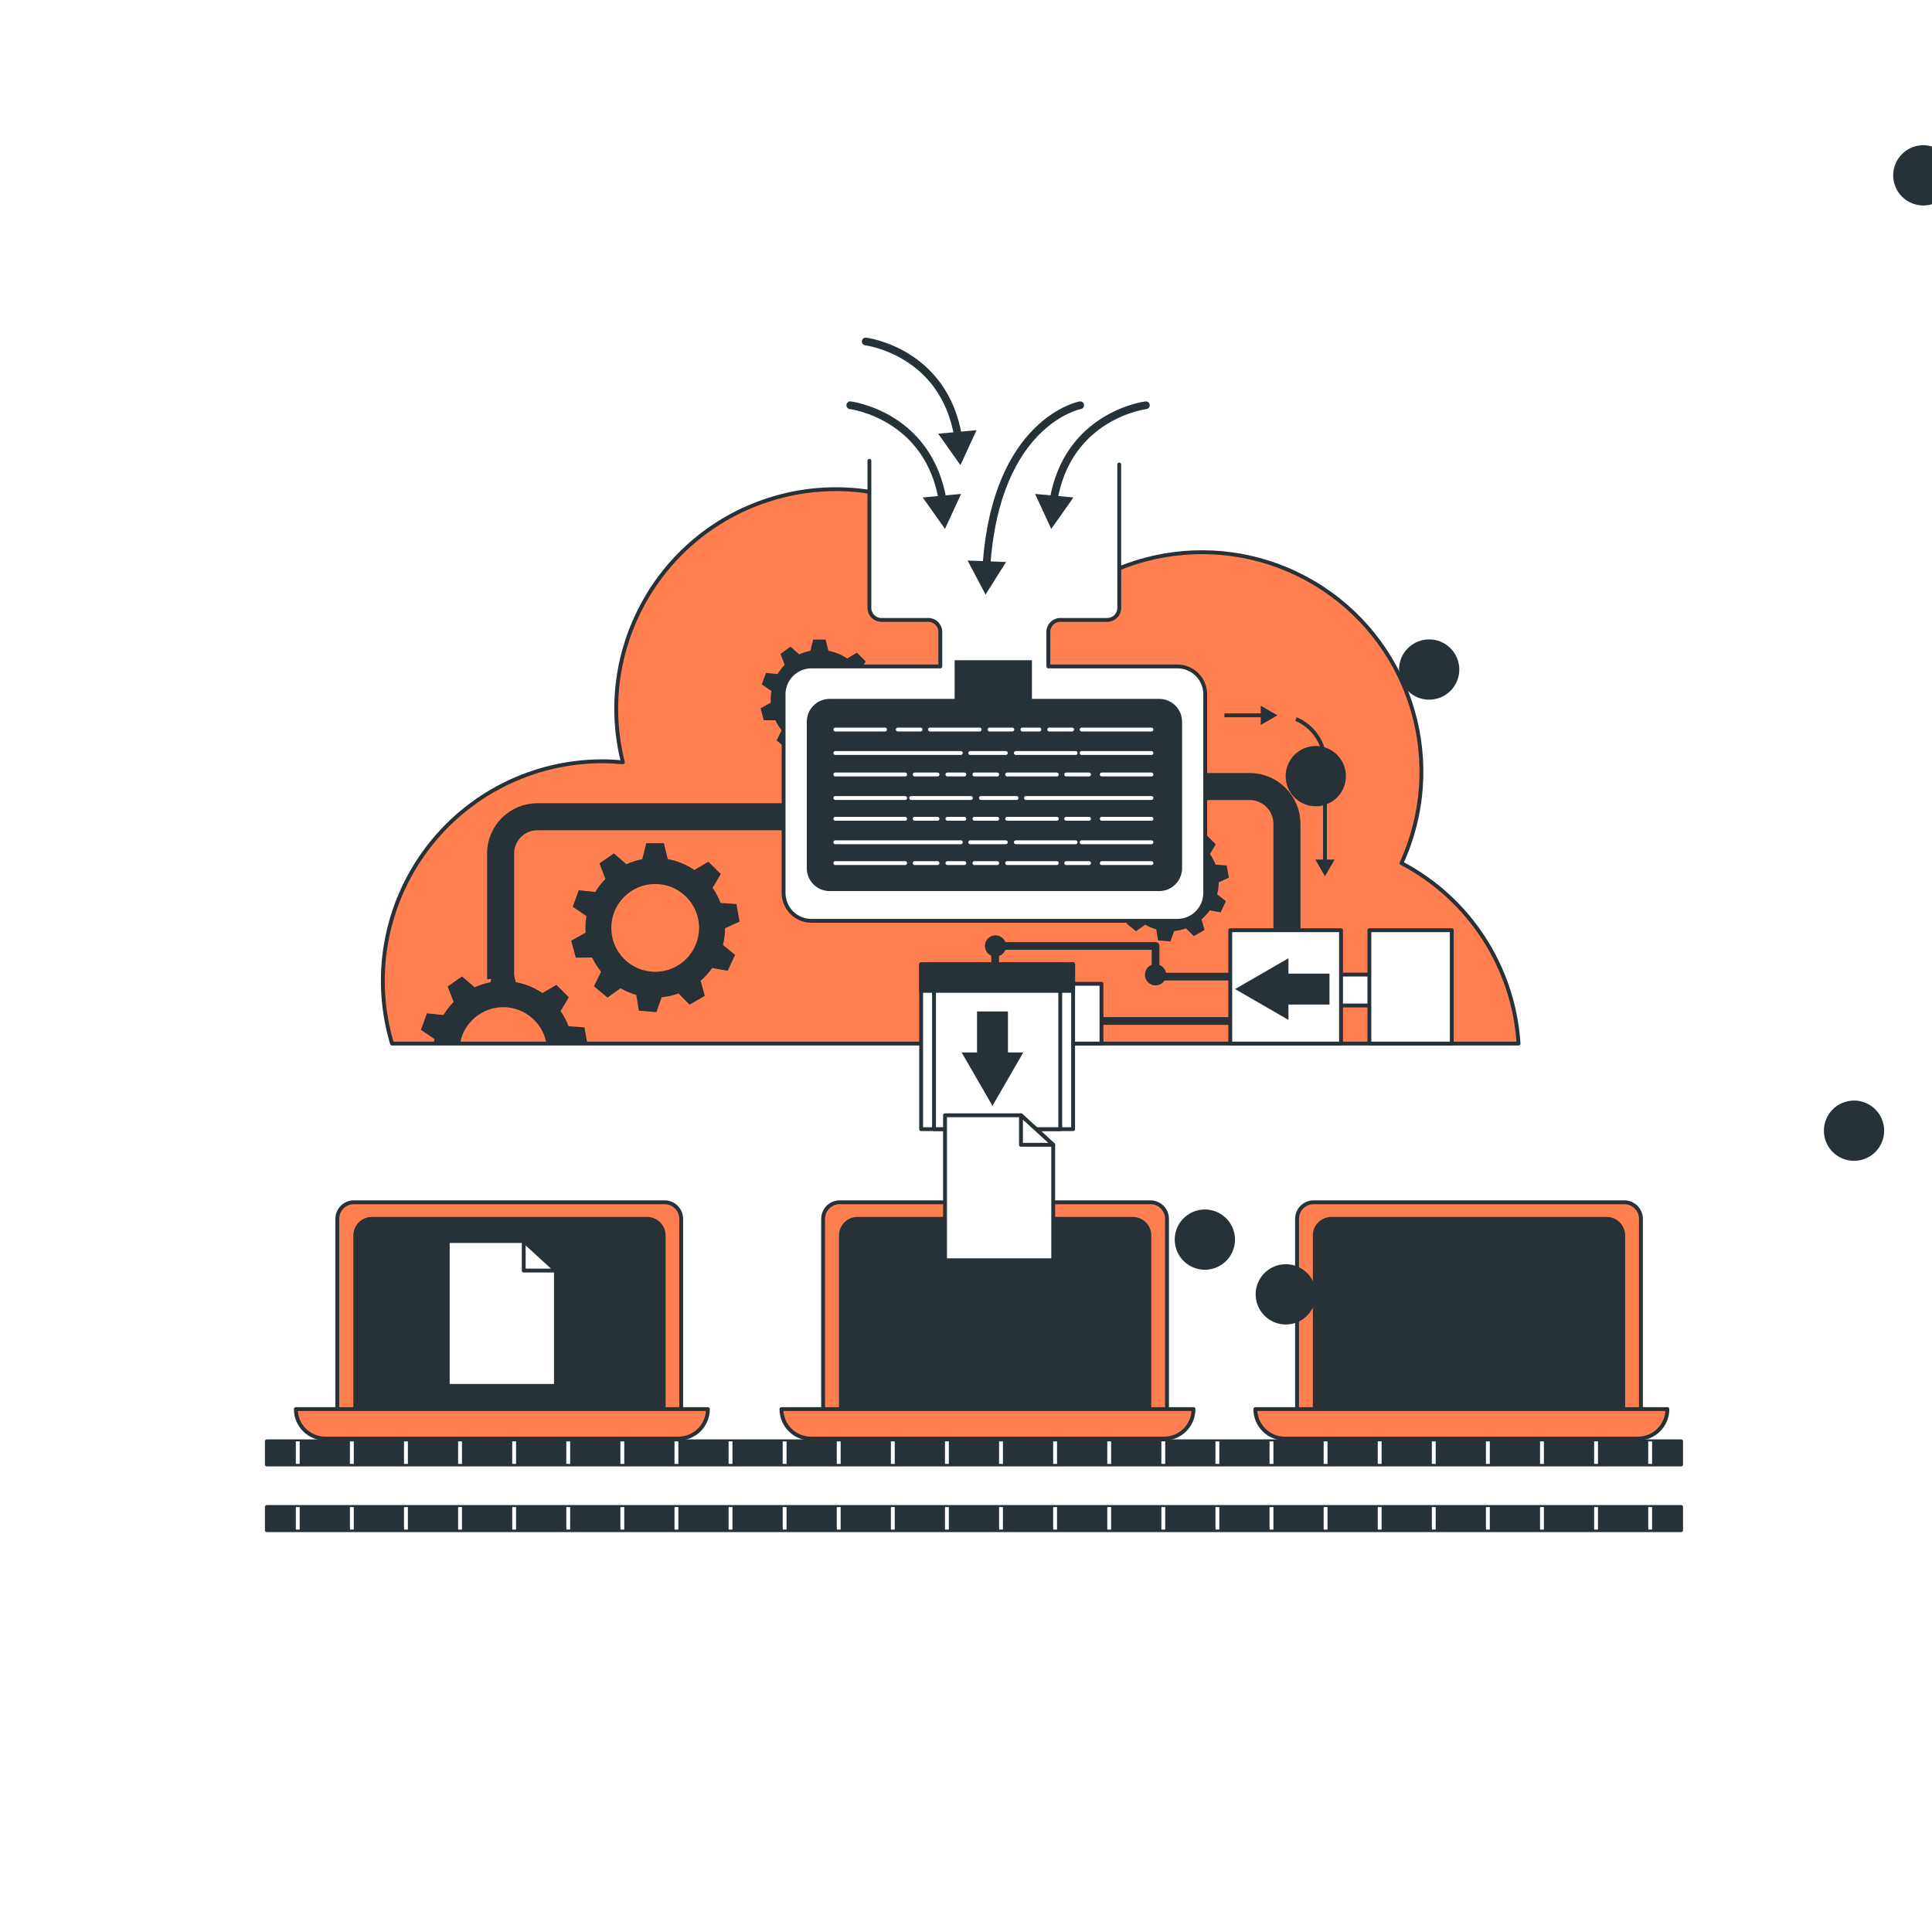
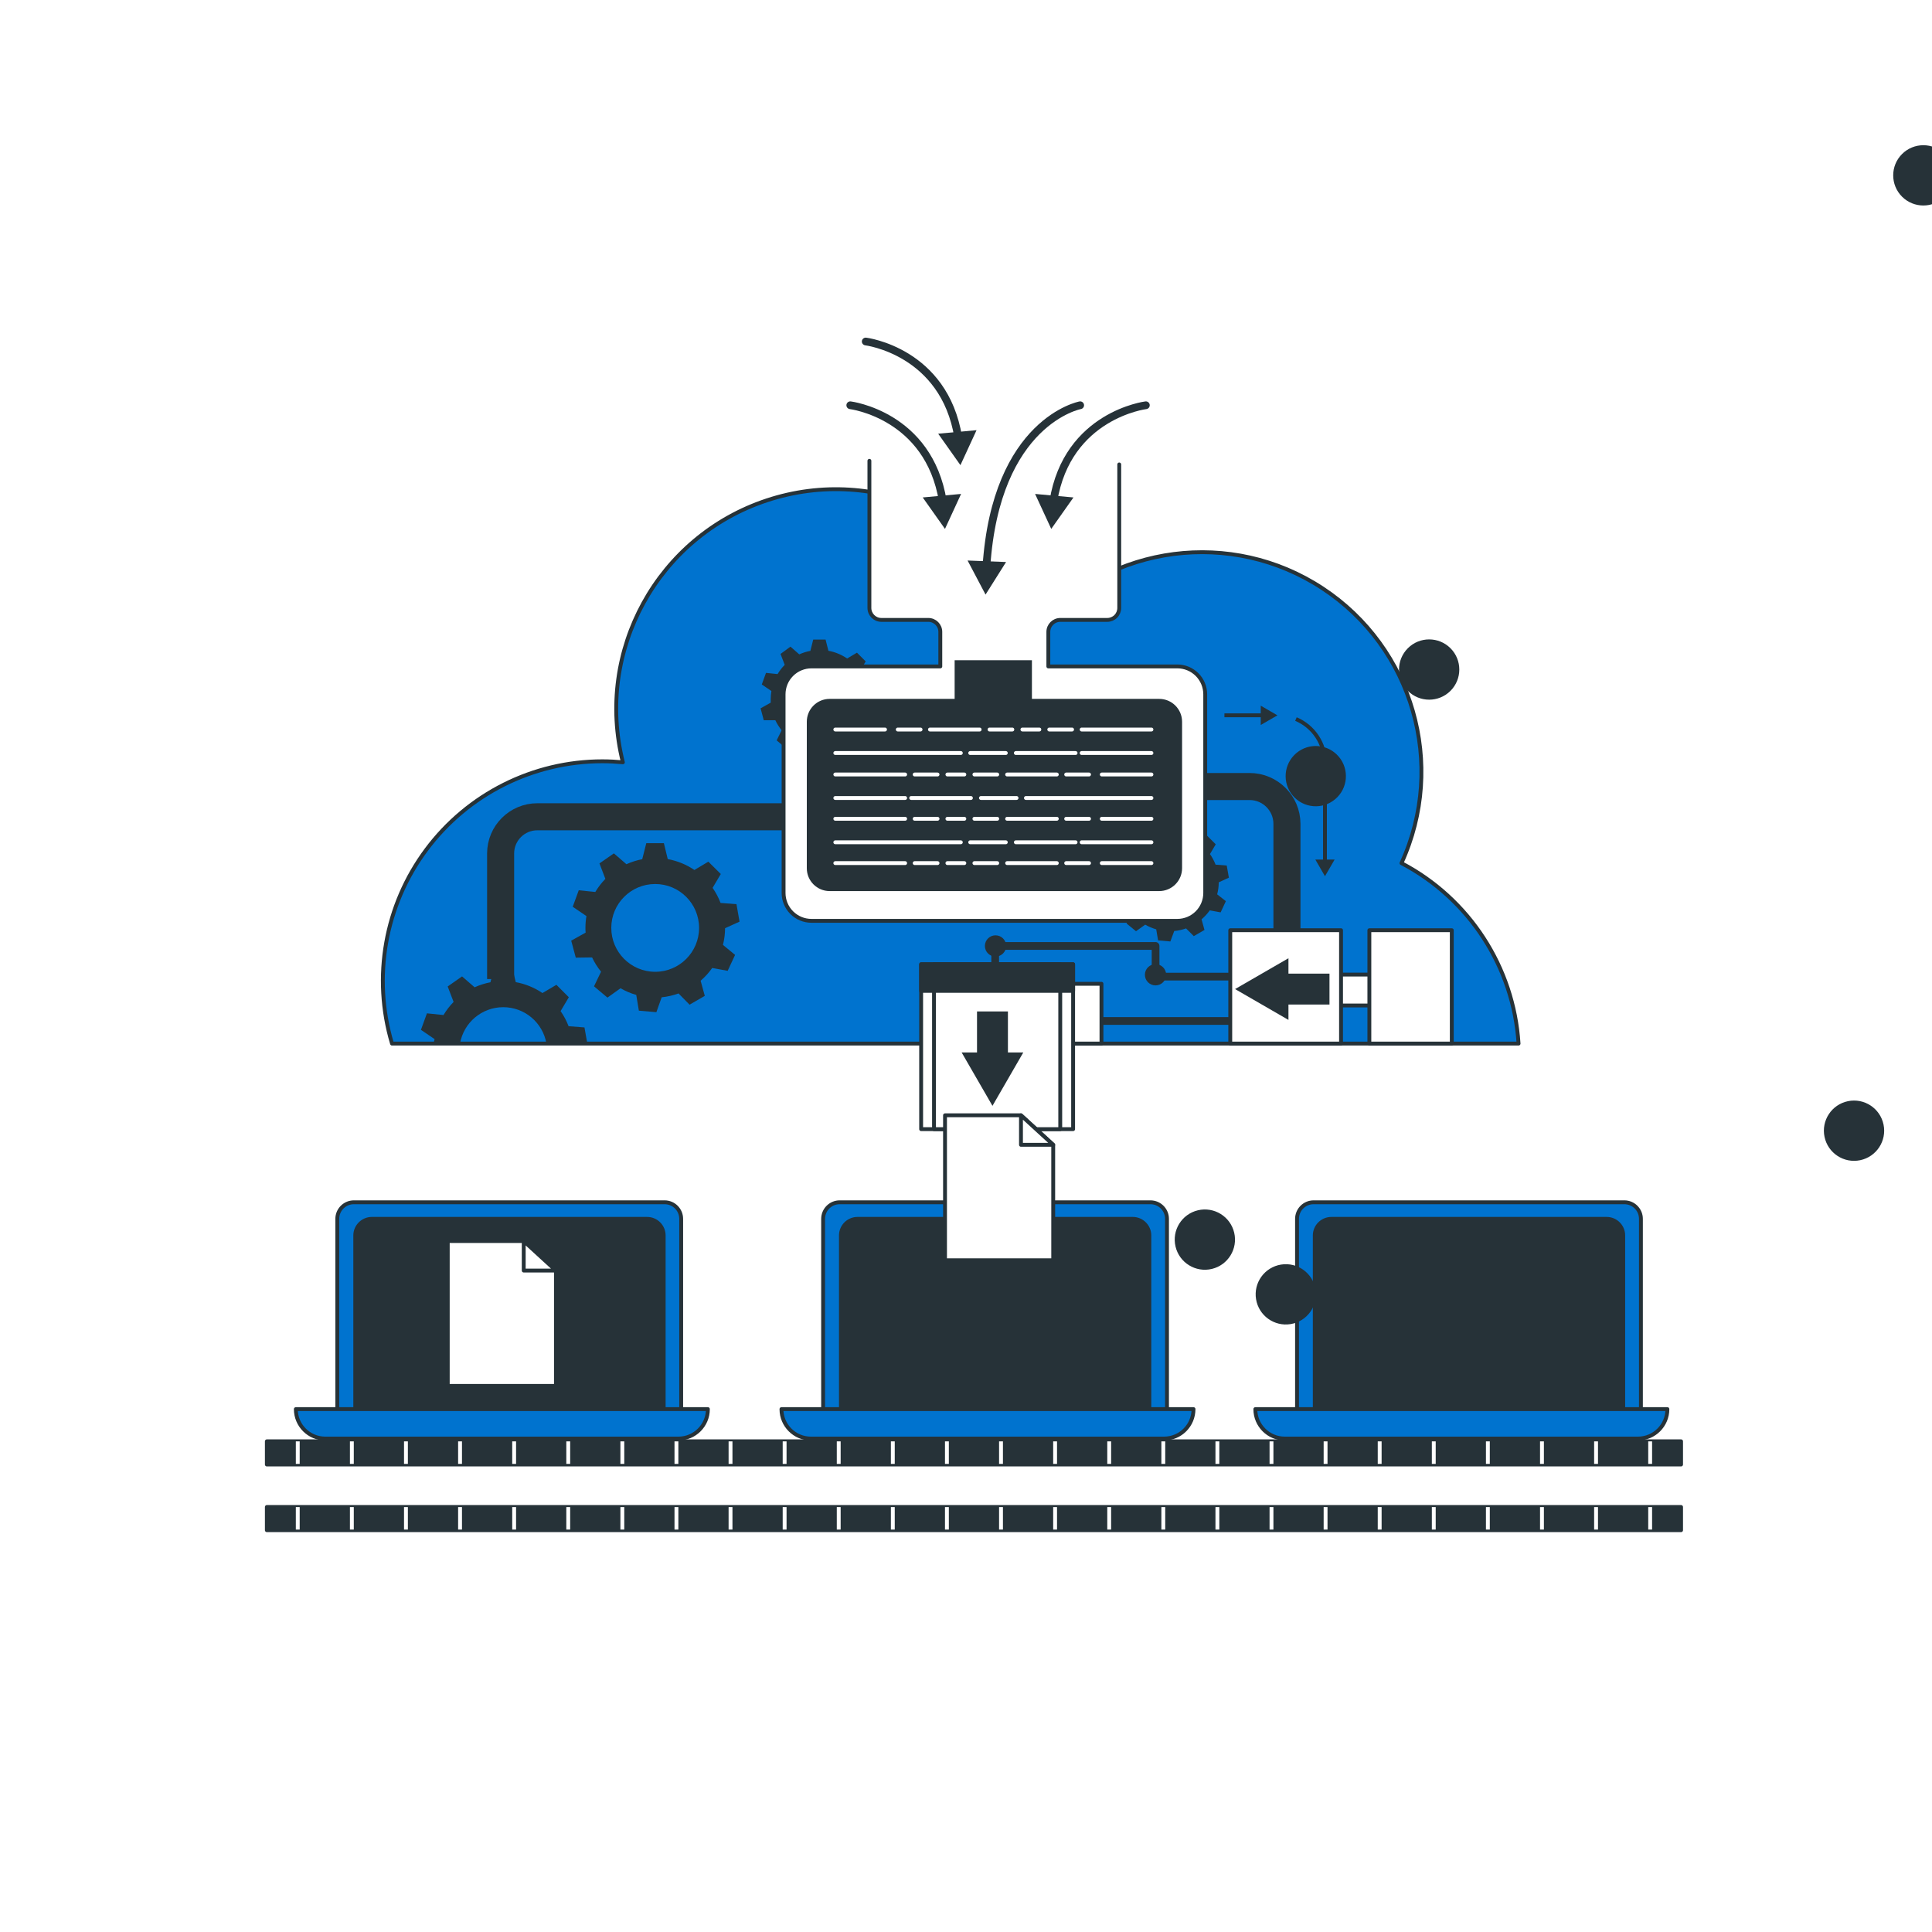
<svg xmlns="http://www.w3.org/2000/svg" class="animated" id="freepik_stories-filter" viewBox="0 0 500 500" version="1.1">
  <style>svg#freepik_stories-filter:not(.animated) .animable {opacity: 0;}svg#freepik_stories-filter.animated #freepik--File--inject-5 {animation: 1.5s Infinite  linear floating;animation-delay: 0s;}            @keyframes floating {                0% {                    opacity: 1;                    transform: translateY(0px);                }                50% {                    transform: translateY(-10px);                }                100% {                    opacity: 1;                    transform: translateY(0px);                }            }        .animator-hidden { display: none; }</style>
  <g id="freepik--background-simple--inject-5" class="animable animator-hidden" style="transform-origin: 251.78px 269.508px;">
-     <path d="M429.06,262.72s-12-5.12-12-30.12-2-52.85-28-74.94-47-7.55-87-.61-42-32.91-126-28.74-102,54.5-106,88.79,33,48.58,16,74.83-35,31.57-28,65.06,30,52.79,81,54,80-46.88,110-49.08,46,49.62,115,40.54S472.06,325.56,429.06,262.72Z" style="fill: rgb(255,127,80); transform-origin: 251.78px 269.508px;" id="el4d11omr3rqb" class="animable" />
+     <path d="M429.06,262.72s-12-5.12-12-30.12-2-52.85-28-74.94-47-7.55-87-.61-42-32.91-126-28.74-102,54.5-106,88.79,33,48.58,16,74.83-35,31.57-28,65.06,30,52.79,81,54,80-46.88,110-49.08,46,49.62,115,40.54S472.06,325.56,429.06,262.72Z" style="fill: rgb(0,115,207); transform-origin: 251.78px 269.508px;" id="el4d11omr3rqb" class="animable" />
    <g id="el70exjyxmhat">
      <path d="M429.06,262.72s-12-5.12-12-30.12-2-52.85-28-74.94-47-7.55-87-.61-42-32.91-126-28.74-102,54.5-106,88.79,33,48.58,16,74.83-35,31.57-28,65.06,30,52.79,81,54,80-46.88,110-49.08,46,49.62,115,40.54S472.06,325.56,429.06,262.72Z" style="fill: rgb(255, 255, 255); opacity: 0.7; transform-origin: 251.78px 269.508px;" class="animable" />
    </g>
  </g>
  <g id="freepik--device-1--inject-5" class="animable" style="transform-origin: 378.2px 341.725px;">
-     <path d="M340,311.15h80.38a4.29,4.29,0,0,1,4.29,4.29v52.28a0,0,0,0,1,0,0h-89a0,0,0,0,1,0,0V315.44A4.29,4.29,0,0,1,340,311.15Z" style="fill: rgb(255,127,80); stroke: rgb(38, 50, 56); stroke-linecap: round; stroke-linejoin: round; transform-origin: 380.17px 339.435px;" id="elzf9b8xyeshq" class="animable" />
+     <path d="M340,311.15h80.38a4.29,4.29,0,0,1,4.29,4.29v52.28a0,0,0,0,1,0,0h-89a0,0,0,0,1,0,0V315.44A4.29,4.29,0,0,1,340,311.15Z" style="fill: rgb(0,115,207); stroke: rgb(38, 50, 56); stroke-linecap: round; stroke-linejoin: round; transform-origin: 380.17px 339.435px;" id="elzf9b8xyeshq" class="animable" />
    <path d="M344.56,315.44H415.8a4.29,4.29,0,0,1,4.29,4.29v48.75a0,0,0,0,1,0,0H340.26a0,0,0,0,1,0,0V319.74A4.3,4.3,0,0,1,344.56,315.44Z" style="fill: rgb(38, 50, 56); stroke: rgb(38, 50, 56); stroke-linecap: round; stroke-linejoin: round; transform-origin: 380.175px 341.96px;" id="el7s7qso2scxt" class="animable" />
-     <path d="M423.9,372.3H332.5a7.62,7.62,0,0,1-7.62-7.62H431.52A7.62,7.62,0,0,1,423.9,372.3Z" style="fill: rgb(255,127,80); stroke: rgb(38, 50, 56); stroke-linecap: round; stroke-linejoin: round; transform-origin: 378.2px 368.49px;" id="elnrl3baj3ha" class="animable" />
+     <path d="M423.9,372.3H332.5a7.62,7.62,0,0,1-7.62-7.62H431.52A7.62,7.62,0,0,1,423.9,372.3Z" style="fill: rgb(0,115,207); stroke: rgb(38, 50, 56); stroke-linecap: round; stroke-linejoin: round; transform-origin: 378.2px 368.49px;" id="elnrl3baj3ha" class="animable" />
  </g>
  <g id="freepik--device-2--inject-5" class="animable" style="transform-origin: 255.56px 341.725px;">
-     <path d="M217.35,311.15h80.38a4.29,4.29,0,0,1,4.29,4.29v52.28a0,0,0,0,1,0,0h-89a0,0,0,0,1,0,0V315.44A4.29,4.29,0,0,1,217.35,311.15Z" style="fill: rgb(255,127,80); stroke: rgb(38, 50, 56); stroke-linecap: round; stroke-linejoin: round; transform-origin: 257.52px 339.435px;" id="elpkqy49inin" class="animable" />
+     <path d="M217.35,311.15h80.38a4.29,4.29,0,0,1,4.29,4.29v52.28a0,0,0,0,1,0,0h-89a0,0,0,0,1,0,0V315.44A4.29,4.29,0,0,1,217.35,311.15Z" style="fill: rgb(0,115,207); stroke: rgb(38, 50, 56); stroke-linecap: round; stroke-linejoin: round; transform-origin: 257.52px 339.435px;" id="elpkqy49inin" class="animable" />
    <path d="M221.92,315.44h71.24a4.29,4.29,0,0,1,4.29,4.29v48.75a0,0,0,0,1,0,0H217.63a0,0,0,0,1,0,0V319.74A4.29,4.29,0,0,1,221.92,315.44Z" style="fill: rgb(38, 50, 56); stroke: rgb(38, 50, 56); stroke-linecap: round; stroke-linejoin: round; transform-origin: 257.54px 341.96px;" id="el7crc8ko94nq" class="animable" />
-     <path d="M301.27,372.3H209.86a7.62,7.62,0,0,1-7.62-7.62H308.88A7.62,7.62,0,0,1,301.27,372.3Z" style="fill: rgb(255,127,80); stroke: rgb(38, 50, 56); stroke-linecap: round; stroke-linejoin: round; transform-origin: 255.56px 368.49px;" id="elfy57tyc71ig" class="animable" />
+     <path d="M301.27,372.3H209.86a7.62,7.62,0,0,1-7.62-7.62H308.88A7.62,7.62,0,0,1,301.27,372.3Z" style="fill: rgb(0,115,207); stroke: rgb(38, 50, 56); stroke-linecap: round; stroke-linejoin: round; transform-origin: 255.56px 368.49px;" id="elfy57tyc71ig" class="animable" />
  </g>
  <g id="freepik--device-3--inject-5" class="animable" style="transform-origin: 129.88px 341.725px;">
-     <path d="M91.66,311.15H172a4.29,4.29,0,0,1,4.29,4.29v52.28a0,0,0,0,1,0,0h-89a0,0,0,0,1,0,0V315.44A4.29,4.29,0,0,1,91.66,311.15Z" style="fill: rgb(255,127,80); stroke: rgb(38, 50, 56); stroke-linecap: round; stroke-linejoin: round; transform-origin: 131.79px 339.435px;" id="el2cxg7kshak3" class="animable" />
+     <path d="M91.66,311.15H172a4.29,4.29,0,0,1,4.29,4.29v52.28a0,0,0,0,1,0,0h-89a0,0,0,0,1,0,0V315.44A4.29,4.29,0,0,1,91.66,311.15Z" style="fill: rgb(0,115,207); stroke: rgb(38, 50, 56); stroke-linecap: round; stroke-linejoin: round; transform-origin: 131.79px 339.435px;" id="el2cxg7kshak3" class="animable" />
    <path d="M96.23,315.44h71.24a4.29,4.29,0,0,1,4.29,4.29v48.75a0,0,0,0,1,0,0H91.94a0,0,0,0,1,0,0V319.74A4.3,4.3,0,0,1,96.23,315.44Z" style="fill: rgb(38, 50, 56); stroke: rgb(38, 50, 56); stroke-linecap: round; stroke-linejoin: round; transform-origin: 131.85px 341.96px;" id="elr0zrktq6gu" class="animable" />
-     <path d="M175.58,372.3H84.17a7.62,7.62,0,0,1-7.61-7.62H183.2A7.62,7.62,0,0,1,175.58,372.3Z" style="fill: rgb(255,127,80); stroke: rgb(38, 50, 56); stroke-linecap: round; stroke-linejoin: round; transform-origin: 129.88px 368.49px;" id="el4u963oz49d8" class="animable" />
+     <path d="M175.58,372.3H84.17a7.62,7.62,0,0,1-7.61-7.62H183.2A7.62,7.62,0,0,1,175.58,372.3Z" style="fill: rgb(0,115,207); stroke: rgb(38, 50, 56); stroke-linecap: round; stroke-linejoin: round; transform-origin: 129.88px 368.49px;" id="el4u963oz49d8" class="animable" />
    <polygon points="143.88 358.68 115.88 358.68 115.88 321.18 135.54 321.18 143.88 328.82 143.88 358.68" style="fill: rgb(255, 255, 255); stroke: rgb(38, 50, 56); stroke-linecap: round; stroke-linejoin: round; transform-origin: 129.88px 339.93px;" id="el8xyje20xcq7" class="animable" />
    <polygon points="135.54 321.18 135.54 328.82 143.88 328.82 135.54 321.18" style="fill: rgb(255, 255, 255); stroke: rgb(38, 50, 56); stroke-linecap: round; stroke-linejoin: round; transform-origin: 139.71px 325px;" id="elkfcg6osavjf" class="animable" />
  </g>
  <g id="freepik--Server--inject-5" class="animable" style="transform-origin: 252.06px 242.195px;">
-     <path d="M393,270.08a56.82,56.82,0,0,0-30.3-46.7,56.81,56.81,0,0,0-93.87-61.67A56.83,56.83,0,0,0,161.2,197.28c-1.75-.16-3.51-.26-5.3-.26a56.82,56.82,0,0,0-54.45,73.06Z" style="fill: rgb(255,127,80); stroke: rgb(38, 50, 56); stroke-linecap: round; stroke-linejoin: round; transform-origin: 246.04px 198.346px;" id="elmedpjqtfxfh" class="animable" />
+     <path d="M393,270.08a56.82,56.82,0,0,0-30.3-46.7,56.81,56.81,0,0,0-93.87-61.67A56.83,56.83,0,0,0,161.2,197.28c-1.75-.16-3.51-.26-5.3-.26a56.82,56.82,0,0,0-54.45,73.06Z" style="fill: rgb(0,115,207); stroke: rgb(38, 50, 56); stroke-linecap: round; stroke-linejoin: round; transform-origin: 246.04px 198.346px;" id="elmedpjqtfxfh" class="animable" />
    <path d="M224.82,181l2.62-1.2-.56-3.15-2.89-.22a12.37,12.37,0,0,0-1.45-2.74l1.5-2.52-2.26-2.26-2.54,1.51a12.57,12.57,0,0,0-4.85-2l-.73-2.9h-3.2l-.73,2.92a12.72,12.72,0,0,0-2.88.91l-2.28-2L202,169.24l1.08,2.82a13,13,0,0,0-1.84,2.39l-3-.31-1.09,3,2.49,1.69a13.48,13.48,0,0,0-.18,2.12c0,.3,0,.6,0,.9l-2.62,1.46.82,3.09,3,0a12.85,12.85,0,0,0,1.63,2.59L201,191.61l2.45,2.06,2.37-1.7a12.45,12.45,0,0,0,2.86,1.2l.47,2.87,3.19.27,1-2.71a12.45,12.45,0,0,0,3.06-.66l2,2,2.77-1.6-.76-2.75a12.63,12.63,0,0,0,2.12-2.32l2.82.52,1.35-2.89-2.21-1.83A12.66,12.66,0,0,0,224.82,181Zm-4.73-.06a8,8,0,1,1-8-8A8,8,0,0,1,220.09,181Z" style="fill: rgb(38, 50, 56); transform-origin: 212.14px 180.915px;" id="elsmd1nwy8qpb" class="animable" />
    <path d="M315.41,228.34l2.62-1.2-.55-3.14-2.89-.23a13.3,13.3,0,0,0-1.45-2.74l1.49-2.52-2.26-2.26-2.54,1.51a12.66,12.66,0,0,0-4.85-2l-.73-2.9h-3.19l-.74,2.92a12.48,12.48,0,0,0-2.87.91l-2.29-2-2.62,1.83,1.08,2.83a12.15,12.15,0,0,0-1.83,2.38l-3-.31-1.1,3,2.49,1.69a13.48,13.48,0,0,0-.17,2.12c0,.31,0,.6,0,.9l-2.62,1.46.83,3.09,3,0a12.85,12.85,0,0,0,1.63,2.59L291.55,239,294,241l2.37-1.7a12.94,12.94,0,0,0,2.86,1.21l.48,2.86,3.18.28,1-2.71a12.36,12.36,0,0,0,3.06-.67l2,2,2.77-1.6-.76-2.75a13,13,0,0,0,2.13-2.32l2.81.52,1.35-2.9L315,231.45A12.33,12.33,0,0,0,315.41,228.34Zm-4.73-.06a8,8,0,1,1-8-8A8,8,0,0,1,310.68,228.28Z" style="fill: rgb(38, 50, 56); transform-origin: 302.71px 228.255px;" id="el8pnvz16xeq8" class="animable" />
    <path d="M129.56,253.38v-32.5a9.5,9.5,0,0,1,9.5-9.5h68" style="fill: none; stroke: rgb(38, 50, 56); stroke-linejoin: round; stroke-width: 7px; transform-origin: 168.31px 232.38px;" id="ellbjclvt3bbo" class="animable" />
    <path d="M308.39,203.55h15a9.67,9.67,0,0,1,9.67,9.67v34.33" style="fill: none; stroke: rgb(38, 50, 56); stroke-linejoin: round; stroke-width: 7px; transform-origin: 320.725px 225.55px;" id="ely9dbisn0nrm" class="animable" />
    <path d="M225,119.26v38.07a3.1,3.1,0,0,0,3.1,3.1h12.15a3.1,3.1,0,0,1,3.1,3.1v8.94H210a7.21,7.21,0,0,0-7.21,7.22v51.4a7.21,7.21,0,0,0,7.21,7.22h94.7a7.21,7.21,0,0,0,7.21-7.22v-51.4a7.21,7.21,0,0,0-7.21-7.22H271.31v-8.94a3.1,3.1,0,0,1,3.1-3.1h12.16a3.09,3.09,0,0,0,3.09-3.1V120.2" style="fill: rgb(255, 255, 255); stroke: rgb(38, 50, 56); stroke-linecap: round; stroke-linejoin: round; transform-origin: 257.35px 178.785px;" id="elhjahlg0agl" class="animable" />
    <path d="M220.05,104.88s20.33,2.49,23.95,24.85" style="fill: none; stroke: rgb(38, 50, 56); stroke-linecap: round; stroke-linejoin: round; stroke-width: 2px; transform-origin: 232.025px 117.305px;" id="el4qpj2eoidse" class="animable" />
    <polygon points="238.8 128.74 244.56 136.88 248.73 127.83 238.8 128.74" style="fill: rgb(38, 50, 56); transform-origin: 243.765px 132.355px;" id="elzi7m4gz8lwh" class="animable" />
    <path d="M279.55,104.88s-21.8,4.09-24.27,41.83" style="fill: none; stroke: rgb(38, 50, 56); stroke-linecap: round; stroke-linejoin: round; stroke-width: 2px; transform-origin: 267.415px 125.795px;" id="el20ijrgpy3k2" class="animable" />
    <polygon points="250.41 145.06 255.06 153.88 260.37 145.45 250.41 145.06" style="fill: rgb(38, 50, 56); transform-origin: 255.39px 149.47px;" id="elu4n7on8cq6e" class="animable" />
    <path d="M224.05,88.38s20.33,2.49,23.95,24.85" style="fill: none; stroke: rgb(38, 50, 56); stroke-linecap: round; stroke-linejoin: round; stroke-width: 2px; transform-origin: 236.025px 100.805px;" id="eld5ic1o30p6" class="animable" />
    <polygon points="242.8 112.24 248.56 120.38 252.73 111.33 242.8 112.24" style="fill: rgb(38, 50, 56); transform-origin: 247.765px 115.855px;" id="eli1gaxks9mw" class="animable" />
    <path d="M296.55,104.88s-20.32,2.49-23.94,24.85" style="fill: none; stroke: rgb(38, 50, 56); stroke-linecap: round; stroke-linejoin: round; stroke-width: 2px; transform-origin: 284.58px 117.305px;" id="el42tqrqqqxtb" class="animable" />
    <polygon points="267.88 127.83 272.06 136.88 277.81 128.74 267.88 127.83" style="fill: rgb(38, 50, 56); transform-origin: 272.845px 132.355px;" id="elrdzmx9mgbbn" class="animable" />
    <path d="M300,180.87H267.06v-10h-20v10H214.71a5.91,5.91,0,0,0-5.91,5.92V224.7a5.91,5.91,0,0,0,5.91,5.91H300a5.92,5.92,0,0,0,5.92-5.91V186.79A5.92,5.92,0,0,0,300,180.87Z" style="fill: rgb(38, 50, 56); transform-origin: 257.36px 200.74px;" id="elpnpnhzc3omh" class="animable" />
    <line x1="216.18" y1="188.8" x2="229.04" y2="188.8" style="fill: none; stroke: rgb(255, 255, 255); stroke-linecap: round; stroke-linejoin: round; transform-origin: 222.61px 188.8px;" id="elioop9st7iy" class="animable" />
    <line x1="216.18" y1="194.88" x2="248.66" y2="194.88" style="fill: none; stroke: rgb(255, 255, 255); stroke-linecap: round; stroke-linejoin: round; transform-origin: 232.42px 194.88px;" id="elzar4gc7ntpn" class="animable" />
    <line x1="251.09" y1="194.88" x2="260.3" y2="194.88" style="fill: none; stroke: rgb(255, 255, 255); stroke-linecap: round; stroke-linejoin: round; transform-origin: 255.695px 194.88px;" id="elhe7t5ujyptm" class="animable" />
    <line x1="262.9" y1="194.88" x2="278.36" y2="194.88" style="fill: none; stroke: rgb(255, 255, 255); stroke-linecap: round; stroke-linejoin: round; transform-origin: 270.63px 194.88px;" id="elaoflw9ng4ps" class="animable" />
    <line x1="240.67" y1="188.8" x2="253.53" y2="188.8" style="fill: none; stroke: rgb(255, 255, 255); stroke-linecap: round; stroke-linejoin: round; transform-origin: 247.1px 188.8px;" id="elmx2jqs6x8ui" class="animable" />
    <line x1="279.93" y1="188.8" x2="297.99" y2="188.8" style="fill: none; stroke: rgb(255, 255, 255); stroke-linecap: round; stroke-linejoin: round; transform-origin: 288.96px 188.8px;" id="el58bdtrczm7" class="animable" />
    <line x1="279.93" y1="194.88" x2="297.99" y2="194.88" style="fill: none; stroke: rgb(255, 255, 255); stroke-linecap: round; stroke-linejoin: round; transform-origin: 288.96px 194.88px;" id="elowbv16uzrwf" class="animable" />
    <line x1="232.34" y1="188.8" x2="238.24" y2="188.8" style="fill: none; stroke: rgb(255, 255, 255); stroke-linecap: round; stroke-linejoin: round; transform-origin: 235.29px 188.8px;" id="elx4aqbd7rv9c" class="animable" />
    <line x1="256.09" y1="188.8" x2="261.99" y2="188.8" style="fill: none; stroke: rgb(255, 255, 255); stroke-linecap: round; stroke-linejoin: round; transform-origin: 259.04px 188.8px;" id="el3eqigjicx5g" class="animable" />
    <line x1="264.6" y1="188.8" x2="268.98" y2="188.8" style="fill: none; stroke: rgb(255, 255, 255); stroke-linecap: round; stroke-linejoin: round; transform-origin: 266.79px 188.8px;" id="elazbst5ssurb" class="animable" />
    <line x1="271.55" y1="188.8" x2="277.45" y2="188.8" style="fill: none; stroke: rgb(255, 255, 255); stroke-linecap: round; stroke-linejoin: round; transform-origin: 274.5px 188.8px;" id="ell5fm5qs1kqk" class="animable" />
    <line x1="297.99" y1="200.44" x2="285.14" y2="200.44" style="fill: none; stroke: rgb(255, 255, 255); stroke-linecap: round; stroke-linejoin: round; transform-origin: 291.565px 200.44px;" id="elvik7gq1orsp" class="animable" />
    <line x1="297.99" y1="206.52" x2="265.51" y2="206.52" style="fill: none; stroke: rgb(255, 255, 255); stroke-linecap: round; stroke-linejoin: round; transform-origin: 281.75px 206.52px;" id="elkaauvrnfird" class="animable" />
    <line x1="263.08" y1="206.52" x2="253.87" y2="206.52" style="fill: none; stroke: rgb(255, 255, 255); stroke-linecap: round; stroke-linejoin: round; transform-origin: 258.475px 206.52px;" id="elomqrcot6ow" class="animable" />
    <line x1="251.27" y1="206.52" x2="235.81" y2="206.52" style="fill: none; stroke: rgb(255, 255, 255); stroke-linecap: round; stroke-linejoin: round; transform-origin: 243.54px 206.52px;" id="el39pnhtrevey" class="animable" />
    <line x1="273.5" y1="200.44" x2="260.65" y2="200.44" style="fill: none; stroke: rgb(255, 255, 255); stroke-linecap: round; stroke-linejoin: round; transform-origin: 267.075px 200.44px;" id="elstme7nqppzi" class="animable" />
    <line x1="234.25" y1="200.44" x2="216.18" y2="200.44" style="fill: none; stroke: rgb(255, 255, 255); stroke-linecap: round; stroke-linejoin: round; transform-origin: 225.215px 200.44px;" id="elyocjdqab49g" class="animable" />
    <line x1="234.25" y1="206.52" x2="216.18" y2="206.52" style="fill: none; stroke: rgb(255, 255, 255); stroke-linecap: round; stroke-linejoin: round; transform-origin: 225.215px 206.52px;" id="elinixqk2lmw" class="animable" />
    <line x1="281.84" y1="200.44" x2="275.93" y2="200.44" style="fill: none; stroke: rgb(255, 255, 255); stroke-linecap: round; stroke-linejoin: round; transform-origin: 278.885px 200.44px;" id="elxkikfzl4f7" class="animable" />
    <line x1="258.08" y1="200.44" x2="252.18" y2="200.44" style="fill: none; stroke: rgb(255, 255, 255); stroke-linecap: round; stroke-linejoin: round; transform-origin: 255.13px 200.44px;" id="elogsznjx4u2k" class="animable" />
    <line x1="249.57" y1="200.44" x2="245.19" y2="200.44" style="fill: none; stroke: rgb(255, 255, 255); stroke-linecap: round; stroke-linejoin: round; transform-origin: 247.38px 200.44px;" id="elcjo28jdwa8d" class="animable" />
    <line x1="242.63" y1="200.44" x2="236.72" y2="200.44" style="fill: none; stroke: rgb(255, 255, 255); stroke-linecap: round; stroke-linejoin: round; transform-origin: 239.675px 200.44px;" id="el895w4tjaw0g" class="animable" />
    <line x1="297.99" y1="211.9" x2="285.14" y2="211.9" style="fill: none; stroke: rgb(255, 255, 255); stroke-linecap: round; stroke-linejoin: round; transform-origin: 291.565px 211.9px;" id="eldsrvy8deoi9" class="animable" />
    <line x1="216.18" y1="217.98" x2="248.66" y2="217.98" style="fill: none; stroke: rgb(255, 255, 255); stroke-linecap: round; stroke-linejoin: round; transform-origin: 232.42px 217.98px;" id="elr2g4apgmet" class="animable" />
    <line x1="251.09" y1="217.98" x2="260.3" y2="217.98" style="fill: none; stroke: rgb(255, 255, 255); stroke-linecap: round; stroke-linejoin: round; transform-origin: 255.695px 217.98px;" id="elfjikf4h9rh" class="animable" />
    <line x1="262.9" y1="217.98" x2="278.36" y2="217.98" style="fill: none; stroke: rgb(255, 255, 255); stroke-linecap: round; stroke-linejoin: round; transform-origin: 270.63px 217.98px;" id="elv2t6y65743k" class="animable" />
    <line x1="273.5" y1="211.9" x2="260.65" y2="211.9" style="fill: none; stroke: rgb(255, 255, 255); stroke-linecap: round; stroke-linejoin: round; transform-origin: 267.075px 211.9px;" id="elgxkepdkl6vf" class="animable" />
    <line x1="234.25" y1="211.9" x2="216.18" y2="211.9" style="fill: none; stroke: rgb(255, 255, 255); stroke-linecap: round; stroke-linejoin: round; transform-origin: 225.215px 211.9px;" id="eldugbcwq9mms" class="animable" />
    <line x1="279.93" y1="217.98" x2="297.99" y2="217.98" style="fill: none; stroke: rgb(255, 255, 255); stroke-linecap: round; stroke-linejoin: round; transform-origin: 288.96px 217.98px;" id="el1q88z9iyc7j" class="animable" />
    <line x1="281.84" y1="211.9" x2="275.93" y2="211.9" style="fill: none; stroke: rgb(255, 255, 255); stroke-linecap: round; stroke-linejoin: round; transform-origin: 278.885px 211.9px;" id="el8wyrfetd3zt" class="animable" />
    <line x1="258.08" y1="211.9" x2="252.18" y2="211.9" style="fill: none; stroke: rgb(255, 255, 255); stroke-linecap: round; stroke-linejoin: round; transform-origin: 255.13px 211.9px;" id="elkdg6fjlqqkq" class="animable" />
    <line x1="249.57" y1="211.9" x2="245.19" y2="211.9" style="fill: none; stroke: rgb(255, 255, 255); stroke-linecap: round; stroke-linejoin: round; transform-origin: 247.38px 211.9px;" id="el8mdq09xd4y6" class="animable" />
    <line x1="242.63" y1="211.9" x2="236.72" y2="211.9" style="fill: none; stroke: rgb(255, 255, 255); stroke-linecap: round; stroke-linejoin: round; transform-origin: 239.675px 211.9px;" id="el6gk8n5ggpsu" class="animable" />
    <line x1="297.99" y1="223.37" x2="285.14" y2="223.37" style="fill: none; stroke: rgb(255, 255, 255); stroke-linecap: round; stroke-linejoin: round; transform-origin: 291.565px 223.37px;" id="elo6cfye2929" class="animable" />
    <line x1="273.5" y1="223.37" x2="260.65" y2="223.37" style="fill: none; stroke: rgb(255, 255, 255); stroke-linecap: round; stroke-linejoin: round; transform-origin: 267.075px 223.37px;" id="eliodwg4qv4qr" class="animable" />
    <line x1="234.25" y1="223.37" x2="216.18" y2="223.37" style="fill: none; stroke: rgb(255, 255, 255); stroke-linecap: round; stroke-linejoin: round; transform-origin: 225.215px 223.37px;" id="el1jtyu8v6iioh" class="animable" />
    <line x1="281.84" y1="223.37" x2="275.93" y2="223.37" style="fill: none; stroke: rgb(255, 255, 255); stroke-linecap: round; stroke-linejoin: round; transform-origin: 278.885px 223.37px;" id="elgpj2gtyhqif" class="animable" />
    <line x1="258.08" y1="223.37" x2="252.18" y2="223.37" style="fill: none; stroke: rgb(255, 255, 255); stroke-linecap: round; stroke-linejoin: round; transform-origin: 255.13px 223.37px;" id="ele231zcvkgxw" class="animable" />
    <line x1="249.57" y1="223.37" x2="245.19" y2="223.37" style="fill: none; stroke: rgb(255, 255, 255); stroke-linecap: round; stroke-linejoin: round; transform-origin: 247.38px 223.37px;" id="elsj2fva7gyv" class="animable" />
    <line x1="242.63" y1="223.37" x2="236.72" y2="223.37" style="fill: none; stroke: rgb(255, 255, 255); stroke-linecap: round; stroke-linejoin: round; transform-origin: 239.675px 223.37px;" id="el6zgda00e393" class="animable" />
    <path d="M187.65,240.22l3.74-1.7L190.6,234l-4.12-.32a17.94,17.94,0,0,0-2.06-3.9l2.12-3.59L183.32,223l-3.61,2.15a18.12,18.12,0,0,0-6.9-2.82l-1-4.12h-4.55l-1.05,4.15a17.74,17.74,0,0,0-4.09,1.3l-3.25-2.81-3.73,2.6,1.53,4a18.77,18.77,0,0,0-2.61,3.39l-4.28-.44-1.56,4.27,3.55,2.41a17.67,17.67,0,0,0-.26,3c0,.43,0,.86.05,1.28l-3.73,2.08,1.18,4.4,4.22-.06a18.22,18.22,0,0,0,2.32,3.69l-1.82,3.79,3.48,2.92,3.38-2.42a17.65,17.65,0,0,0,4.07,1.72l.68,4.08,4.53.39,1.37-3.85a18.13,18.13,0,0,0,4.36-1l2.86,2.91,3.94-2.28-1.08-3.92a17.87,17.87,0,0,0,3-3.3l4,.74,1.92-4.12-3.14-2.59A18,18,0,0,0,187.65,240.22Zm-6.73-.08a11.36,11.36,0,1,1-11.36-11.36A11.36,11.36,0,0,1,180.92,240.14Z" style="fill: rgb(38, 50, 56); transform-origin: 169.61px 240.08px;" id="ele7ukpi12rzq" class="animable" />
    <path d="M112.25,270.08h6.8a11.35,11.35,0,0,1,22.37,0H152l-.74-4.18-4.11-.32a18,18,0,0,0-2.07-3.9l2.13-3.59L144,254.87,140.38,257a18,18,0,0,0-6.9-2.82l-1-4.12h-4.55l-1,4.15a18,18,0,0,0-4.1,1.3l-3.25-2.82-3.72,2.61,1.53,4a17.9,17.9,0,0,0-2.61,3.39l-4.29-.44-1.55,4.27,3.54,2.41C112.33,269.34,112.29,269.71,112.25,270.08Z" style="fill: rgb(38, 50, 56); transform-origin: 130.47px 260.07px;" id="elp46186kdek7" class="animable" />
    <rect x="339.72" y="252.22" width="20" height="8" style="fill: rgb(255, 255, 255); stroke: rgb(38, 50, 56); stroke-linecap: round; stroke-linejoin: round; transform-origin: 349.72px 256.22px;" id="eljmkq3degy1" class="animable" />
    <rect x="354.39" y="240.74" width="21.33" height="29.33" style="fill: rgb(255, 255, 255); stroke: rgb(38, 50, 56); stroke-linecap: round; stroke-linejoin: round; transform-origin: 365.055px 255.405px;" id="elel0230kvrt" class="animable" />
    <polyline points="321.06 252.75 299.06 252.75 299.06 244.81 257.55 244.81 257.55 252.22" style="fill: none; stroke: rgb(38, 50, 56); stroke-linecap: round; stroke-linejoin: round; stroke-width: 2px; transform-origin: 289.305px 248.78px;" id="elucr2jx9npxe" class="animable" />
    <line x1="321.72" y1="264.22" x2="273.72" y2="264.22" style="fill: none; stroke: rgb(38, 50, 56); stroke-linecap: round; stroke-linejoin: round; stroke-width: 2px; transform-origin: 297.72px 264.22px;" id="elknatbw9pbi" class="animable" />
    <rect x="270.39" y="254.6" width="14.67" height="15.47" style="fill: rgb(255, 255, 255); stroke: rgb(38, 50, 56); stroke-linecap: round; stroke-linejoin: round; transform-origin: 277.725px 262.335px;" id="elegr4ttqglbt" class="animable" />
    <rect x="238.39" y="249.55" width="39.33" height="42.67" style="fill: rgb(255, 255, 255); stroke: rgb(38, 50, 56); stroke-linecap: round; stroke-linejoin: round; transform-origin: 258.055px 270.885px;" id="elm73iy34f4wa" class="animable" />
    <rect x="241.72" y="249.55" width="32.67" height="42.67" style="fill: rgb(255, 255, 255); stroke: rgb(38, 50, 56); stroke-linecap: round; stroke-linejoin: round; transform-origin: 258.055px 270.885px;" id="el3bouxu5dfqm" class="animable" />
    <circle cx="299.05" cy="252.27" r="2.75" style="fill: rgb(38, 50, 56); transform-origin: 299.05px 252.27px;" id="elbx6jirdoj35" class="animable" />
    <circle cx="257.64" cy="244.81" r="2.75" style="fill: rgb(38, 50, 56); transform-origin: 257.64px 244.81px;" id="el0ecrfm3sho2" class="animable" />
    <rect x="318.39" y="240.74" width="28.67" height="29.33" style="fill: rgb(255, 255, 255); stroke: rgb(38, 50, 56); stroke-linecap: round; stroke-linejoin: round; transform-origin: 332.725px 255.405px;" id="elrwrw7y499gb" class="animable" />
    <rect x="238.39" y="249.55" width="39.33" height="6.89" style="fill: rgb(38, 50, 56); stroke: rgb(38, 50, 56); stroke-linecap: round; stroke-linejoin: round; transform-origin: 258.055px 252.995px;" id="el7v9rgeir98o" class="animable" />
    <polygon points="344.07 251.97 333.45 251.97 333.45 247.99 319.64 255.97 333.45 263.95 333.45 259.97 344.07 259.97 344.07 251.97" style="fill: rgb(38, 50, 56); transform-origin: 331.855px 255.97px;" id="el2t9olusidc8" class="animable" />
    <polygon points="252.85 261.76 252.85 272.37 248.87 272.37 256.85 286.19 264.83 272.37 260.85 272.37 260.85 261.76 252.85 261.76" style="fill: rgb(38, 50, 56); transform-origin: 256.85px 273.975px;" id="el837evuhh0sb" class="animable" />
    <line x1="342.9" y1="207.37" x2="342.9" y2="223.18" style="fill: none; stroke: rgb(38, 50, 56); stroke-miterlimit: 10; transform-origin: 342.9px 215.275px;" id="el03nzsm17rk34" class="animable" />
    <polygon points="340.41 222.45 342.9 226.77 345.4 222.45 340.41 222.45" style="fill: rgb(38, 50, 56); transform-origin: 342.905px 224.61px;" id="ellf797oghh7c" class="animable" />
    <path d="M335.39,186.09a12.3,12.3,0,0,1,7.51,11.34v3.38" style="fill: none; stroke: rgb(38, 50, 56); stroke-miterlimit: 10; transform-origin: 339.145px 193.45px;" id="elr06lxretm3" class="animable" />
    <polygon points="340.41 200.08 342.9 204.4 345.4 200.08 340.41 200.08" style="fill: rgb(38, 50, 56); transform-origin: 342.905px 202.24px;" id="ell39ytf3tekg" class="animable" />
    <line x1="316.88" y1="185.12" x2="327.01" y2="185.12" style="fill: none; stroke: rgb(38, 50, 56); stroke-miterlimit: 10; transform-origin: 321.945px 185.12px;" id="el5sxvpnkd8up" class="animable" />
    <polygon points="326.28 187.62 330.6 185.13 326.28 182.63 326.28 187.62" style="fill: rgb(38, 50, 56); transform-origin: 328.44px 185.125px;" id="el2v0gb3nkw75" class="animable" />
    <g id="elg6jd68i6lgo">
      <circle cx="93.8" cy="384.06" r="7.8" style="fill: rgb(38, 50, 56); transform-origin: 93.8px 384.06px; transform: rotate(-45.74deg);" class="animable" />
    </g>
    <path d="M96.13,384.06a2.34,2.34,0,1,0-2.33,2.34A2.33,2.33,0,0,0,96.13,384.06Z" style="fill: rgb(255, 255, 255); transform-origin: 93.79px 384.06px;" id="elk9wcpg6bi0t" class="animable" />
    <g id="ellv5s3x5pk5m">
      <circle cx="139.01" cy="384.06" r="7.8" style="fill: rgb(38, 50, 56); transform-origin: 139.01px 384.06px; transform: rotate(-45deg);" class="animable" />
    </g>
    <path d="M141.35,384.06A2.34,2.34,0,1,0,139,386.4,2.34,2.34,0,0,0,141.35,384.06Z" style="fill: rgb(255, 255, 255); transform-origin: 139.01px 384.06px;" id="elepe63vfzmz5" class="animable" />
    <g id="elbqggn5phjf">
      <circle cx="184.23" cy="384.06" r="7.8" style="fill: rgb(38, 50, 56); transform-origin: 184.23px 384.06px; transform: rotate(-13.33deg);" class="animable" />
    </g>
    <path d="M186.57,384.06a2.34,2.34,0,1,0-2.34,2.34A2.34,2.34,0,0,0,186.57,384.06Z" style="fill: rgb(255, 255, 255); transform-origin: 184.23px 384.06px;" id="elczbyldlhnlf" class="animable" />
    <g id="el82gj0jbj0fm">
      <circle cx="229.45" cy="384.06" r="7.8" style="fill: rgb(38, 50, 56); transform-origin: 229.45px 384.06px; transform: rotate(-13.33deg);" class="animable" />
    </g>
    <path d="M231.79,384.06a2.34,2.34,0,1,0-2.34,2.34A2.34,2.34,0,0,0,231.79,384.06Z" style="fill: rgb(255, 255, 255); transform-origin: 229.45px 384.06px;" id="elu3m336nma8" class="animable" />
    <g id="el2cy1yu06c77">
      <circle cx="274.66" cy="384.06" r="7.8" style="fill: rgb(38, 50, 56); transform-origin: 274.66px 384.06px; transform: rotate(-9.24deg);" class="animable" />
    </g>
    <path d="M277,384.06a2.34,2.34,0,1,0-2.34,2.34A2.34,2.34,0,0,0,277,384.06Z" style="fill: rgb(255, 255, 255); transform-origin: 274.66px 384.06px;" id="elnwp3e1upvp" class="animable" />
    <g id="el52x1p7whs4l">
      <circle cx="319.88" cy="384.06" r="7.8" style="fill: rgb(38, 50, 56); transform-origin: 319.88px 384.06px; transform: rotate(-45deg);" class="animable" />
    </g>
    <path d="M322.22,384.06a2.34,2.34,0,1,0-2.34,2.34A2.34,2.34,0,0,0,322.22,384.06Z" style="fill: rgb(255, 255, 255); transform-origin: 319.88px 384.06px;" id="el74smb879olu" class="animable" />
    <g id="el5l2or6fi55l">
      <circle cx="365.1" cy="384.06" r="7.8" style="fill: rgb(38, 50, 56); transform-origin: 365.1px 384.06px; transform: rotate(-45deg);" class="animable" />
    </g>
    <path d="M367.44,384.06a2.34,2.34,0,1,0-2.34,2.34A2.34,2.34,0,0,0,367.44,384.06Z" style="fill: rgb(255, 255, 255); transform-origin: 365.1px 384.06px;" id="elvh8d8ii3ibd" class="animable" />
    <g id="elmux9ynx49b">
      <circle cx="410.31" cy="384.06" r="7.8" style="fill: rgb(38, 50, 56); transform-origin: 410.31px 384.06px; transform: rotate(-11.73deg);" class="animable" />
    </g>
    <path d="M412.65,384.06a2.34,2.34,0,1,0-2.33,2.34A2.33,2.33,0,0,0,412.65,384.06Z" style="fill: rgb(255, 255, 255); transform-origin: 410.31px 384.06px;" id="elpnxtb2jxm3f" class="animable" />
    <rect x="69.06" y="373.01" width="366" height="6" style="fill: rgb(38, 50, 56); stroke: rgb(38, 50, 56); stroke-linecap: round; stroke-linejoin: round; transform-origin: 252.06px 376.01px;" id="elnstpskwz9jk" class="animable" />
    <line x1="77.06" y1="378.85" x2="77.06" y2="373.02" style="fill: none; stroke: rgb(255, 255, 255); stroke-linejoin: round; transform-origin: 77.06px 375.935px;" id="elfv4fwwz76x7" class="animable" />
    <line x1="91.06" y1="378.85" x2="91.06" y2="373.02" style="fill: none; stroke: rgb(255, 255, 255); stroke-linejoin: round; transform-origin: 91.06px 375.935px;" id="elf4m9tnykxxr" class="animable" />
    <line x1="105.06" y1="378.85" x2="105.06" y2="373.02" style="fill: none; stroke: rgb(255, 255, 255); stroke-linejoin: round; transform-origin: 105.06px 375.935px;" id="el5npymiaat33" class="animable" />
    <line x1="119.06" y1="378.85" x2="119.06" y2="373.02" style="fill: none; stroke: rgb(255, 255, 255); stroke-linejoin: round; transform-origin: 119.06px 375.935px;" id="elkbqpz1irwzh" class="animable" />
    <line x1="133.06" y1="378.85" x2="133.06" y2="373.02" style="fill: none; stroke: rgb(255, 255, 255); stroke-linejoin: round; transform-origin: 133.06px 375.935px;" id="elp97p15v6uvn" class="animable" />
    <line x1="147.06" y1="378.85" x2="147.06" y2="373.02" style="fill: none; stroke: rgb(255, 255, 255); stroke-linejoin: round; transform-origin: 147.06px 375.935px;" id="elealuvczeg2f" class="animable" />
    <line x1="161.06" y1="378.85" x2="161.06" y2="373.02" style="fill: none; stroke: rgb(255, 255, 255); stroke-linejoin: round; transform-origin: 161.06px 375.935px;" id="elm260bc0919" class="animable" />
    <line x1="175.06" y1="378.85" x2="175.06" y2="373.02" style="fill: none; stroke: rgb(255, 255, 255); stroke-linejoin: round; transform-origin: 175.06px 375.935px;" id="elozwj2kmohgk" class="animable" />
    <line x1="189.06" y1="378.85" x2="189.06" y2="373.02" style="fill: none; stroke: rgb(255, 255, 255); stroke-linejoin: round; transform-origin: 189.06px 375.935px;" id="elykdwbnnuf3a" class="animable" />
    <line x1="203.06" y1="378.85" x2="203.06" y2="373.02" style="fill: none; stroke: rgb(255, 255, 255); stroke-linejoin: round; transform-origin: 203.06px 375.935px;" id="elupcuusw6p1r" class="animable" />
    <line x1="217.06" y1="373.02" x2="217.06" y2="378.85" style="fill: none; stroke: rgb(255, 255, 255); stroke-linejoin: round; transform-origin: 217.06px 375.935px;" id="elnqdtzekqra" class="animable" />
    <line x1="231.06" y1="378.85" x2="231.06" y2="373.02" style="fill: none; stroke: rgb(255, 255, 255); stroke-linejoin: round; transform-origin: 231.06px 375.935px;" id="elt0wp1waok4" class="animable" />
    <line x1="245.06" y1="378.85" x2="245.06" y2="373.02" style="fill: none; stroke: rgb(255, 255, 255); stroke-linejoin: round; transform-origin: 245.06px 375.935px;" id="el99z6yd4nnu" class="animable" />
    <line x1="259.06" y1="378.85" x2="259.06" y2="373.02" style="fill: none; stroke: rgb(255, 255, 255); stroke-linejoin: round; transform-origin: 259.06px 375.935px;" id="elhy93mtc8gd" class="animable" />
    <line x1="273.06" y1="378.85" x2="273.06" y2="373.02" style="fill: none; stroke: rgb(255, 255, 255); stroke-linejoin: round; transform-origin: 273.06px 375.935px;" id="eldhbwhx2j7sm" class="animable" />
    <line x1="287.06" y1="378.85" x2="287.06" y2="373.02" style="fill: none; stroke: rgb(255, 255, 255); stroke-linejoin: round; transform-origin: 287.06px 375.935px;" id="elouvis0h373" class="animable" />
    <line x1="301.06" y1="378.85" x2="301.06" y2="373.02" style="fill: none; stroke: rgb(255, 255, 255); stroke-linejoin: round; transform-origin: 301.06px 375.935px;" id="elo4jyn72l01" class="animable" />
    <line x1="315.06" y1="378.85" x2="315.06" y2="373.02" style="fill: none; stroke: rgb(255, 255, 255); stroke-linejoin: round; transform-origin: 315.06px 375.935px;" id="elptf5w9onsub" class="animable" />
    <line x1="329.06" y1="378.85" x2="329.06" y2="373.02" style="fill: none; stroke: rgb(255, 255, 255); stroke-linejoin: round; transform-origin: 329.06px 375.935px;" id="elw6p7p6tol6" class="animable" />
    <line x1="343.06" y1="378.85" x2="343.06" y2="373.02" style="fill: none; stroke: rgb(255, 255, 255); stroke-linejoin: round; transform-origin: 343.06px 375.935px;" id="elkudh7689w3m" class="animable" />
    <line x1="357.06" y1="378.85" x2="357.06" y2="373.02" style="fill: none; stroke: rgb(255, 255, 255); stroke-linejoin: round; transform-origin: 357.06px 375.935px;" id="elbt3glowmli" class="animable" />
    <line x1="371.06" y1="378.85" x2="371.06" y2="373.02" style="fill: none; stroke: rgb(255, 255, 255); stroke-linejoin: round; transform-origin: 371.06px 375.935px;" id="elqdjmh2jfkg" class="animable" />
    <line x1="385.06" y1="378.85" x2="385.06" y2="373.02" style="fill: none; stroke: rgb(255, 255, 255); stroke-linejoin: round; transform-origin: 385.06px 375.935px;" id="ele2758exo5c" class="animable" />
    <line x1="399.06" y1="378.85" x2="399.06" y2="373.02" style="fill: none; stroke: rgb(255, 255, 255); stroke-linejoin: round; transform-origin: 399.06px 375.935px;" id="elw2uvqhglub" class="animable" />
    <line x1="413.06" y1="378.85" x2="413.06" y2="373.02" style="fill: none; stroke: rgb(255, 255, 255); stroke-linejoin: round; transform-origin: 413.06px 375.935px;" id="elylv3lqd1ghj" class="animable" />
    <line x1="427.06" y1="378.85" x2="427.06" y2="373.02" style="fill: none; stroke: rgb(255, 255, 255); stroke-linejoin: round; transform-origin: 427.06px 375.935px;" id="el0b90224rmv7o" class="animable" />
    <rect x="69.06" y="390.01" width="366" height="6" style="fill: rgb(38, 50, 56); stroke: rgb(38, 50, 56); stroke-linecap: round; stroke-linejoin: round; transform-origin: 252.06px 393.01px;" id="eld7r8rcs2m0r" class="animable" />
    <line x1="77.06" y1="395.85" x2="77.06" y2="390.02" style="fill: none; stroke: rgb(255, 255, 255); stroke-linejoin: round; transform-origin: 77.06px 392.935px;" id="elxuqasg1co7b" class="animable" />
    <line x1="91.06" y1="395.85" x2="91.06" y2="390.02" style="fill: none; stroke: rgb(255, 255, 255); stroke-linejoin: round; transform-origin: 91.06px 392.935px;" id="elvhysn2djf5s" class="animable" />
    <line x1="105.06" y1="395.85" x2="105.06" y2="390.02" style="fill: none; stroke: rgb(255, 255, 255); stroke-linejoin: round; transform-origin: 105.06px 392.935px;" id="elmj3a3uoz8k" class="animable" />
    <line x1="119.06" y1="395.85" x2="119.06" y2="390.02" style="fill: none; stroke: rgb(255, 255, 255); stroke-linejoin: round; transform-origin: 119.06px 392.935px;" id="elxve4j5tcx59" class="animable" />
    <line x1="133.06" y1="395.85" x2="133.06" y2="390.02" style="fill: none; stroke: rgb(255, 255, 255); stroke-linejoin: round; transform-origin: 133.06px 392.935px;" id="elnkjexdsmhos" class="animable" />
    <line x1="147.06" y1="395.85" x2="147.06" y2="390.02" style="fill: none; stroke: rgb(255, 255, 255); stroke-linejoin: round; transform-origin: 147.06px 392.935px;" id="el80dltfhawoa" class="animable" />
    <line x1="161.06" y1="395.85" x2="161.06" y2="390.02" style="fill: none; stroke: rgb(255, 255, 255); stroke-linejoin: round; transform-origin: 161.06px 392.935px;" id="el4x9n2bp780f" class="animable" />
    <line x1="175.06" y1="395.85" x2="175.06" y2="390.02" style="fill: none; stroke: rgb(255, 255, 255); stroke-linejoin: round; transform-origin: 175.06px 392.935px;" id="el5wgnlnwfzy9" class="animable" />
    <line x1="189.06" y1="395.85" x2="189.06" y2="390.02" style="fill: none; stroke: rgb(255, 255, 255); stroke-linejoin: round; transform-origin: 189.06px 392.935px;" id="elkkquade4ei" class="animable" />
    <line x1="203.06" y1="395.85" x2="203.06" y2="390.02" style="fill: none; stroke: rgb(255, 255, 255); stroke-linejoin: round; transform-origin: 203.06px 392.935px;" id="el75177xhejsn" class="animable" />
    <line x1="217.06" y1="395.85" x2="217.06" y2="390.02" style="fill: none; stroke: rgb(255, 255, 255); stroke-linejoin: round; transform-origin: 217.06px 392.935px;" id="elg362r2xz9jh" class="animable" />
    <line x1="231.06" y1="395.85" x2="231.06" y2="390.02" style="fill: none; stroke: rgb(255, 255, 255); stroke-linejoin: round; transform-origin: 231.06px 392.935px;" id="elrr2nogbcu4d" class="animable" />
    <line x1="245.06" y1="395.85" x2="245.06" y2="390.02" style="fill: none; stroke: rgb(255, 255, 255); stroke-linejoin: round; transform-origin: 245.06px 392.935px;" id="el7nxfmtydnro" class="animable" />
    <line x1="259.06" y1="395.85" x2="259.06" y2="390.02" style="fill: none; stroke: rgb(255, 255, 255); stroke-linejoin: round; transform-origin: 259.06px 392.935px;" id="elxqk3z606bij" class="animable" />
    <line x1="273.06" y1="395.85" x2="273.06" y2="390.02" style="fill: none; stroke: rgb(255, 255, 255); stroke-linejoin: round; transform-origin: 273.06px 392.935px;" id="ellurzb0u6ca" class="animable" />
    <line x1="287.06" y1="395.85" x2="287.06" y2="390.02" style="fill: none; stroke: rgb(255, 255, 255); stroke-linejoin: round; transform-origin: 287.06px 392.935px;" id="elyixgbq86fz" class="animable" />
    <line x1="301.06" y1="395.85" x2="301.06" y2="390.02" style="fill: none; stroke: rgb(255, 255, 255); stroke-linejoin: round; transform-origin: 301.06px 392.935px;" id="elzpk696jk3g" class="animable" />
    <line x1="315.06" y1="395.85" x2="315.06" y2="390.02" style="fill: none; stroke: rgb(255, 255, 255); stroke-linejoin: round; transform-origin: 315.06px 392.935px;" id="eldbpyou23tc" class="animable" />
    <line x1="329.06" y1="395.85" x2="329.06" y2="390.02" style="fill: none; stroke: rgb(255, 255, 255); stroke-linejoin: round; transform-origin: 329.06px 392.935px;" id="ela2sb2nh1w2f" class="animable" />
    <line x1="343.06" y1="395.85" x2="343.06" y2="390.02" style="fill: none; stroke: rgb(255, 255, 255); stroke-linejoin: round; transform-origin: 343.06px 392.935px;" id="el4r4561t1np4" class="animable" />
    <line x1="357.06" y1="395.85" x2="357.06" y2="390.02" style="fill: none; stroke: rgb(255, 255, 255); stroke-linejoin: round; transform-origin: 357.06px 392.935px;" id="elni2xw4ve7n" class="animable" />
    <line x1="371.06" y1="395.85" x2="371.06" y2="390.02" style="fill: none; stroke: rgb(255, 255, 255); stroke-linejoin: round; transform-origin: 371.06px 392.935px;" id="el716vfra7mte" class="animable" />
    <line x1="385.06" y1="395.85" x2="385.06" y2="390.02" style="fill: none; stroke: rgb(255, 255, 255); stroke-linejoin: round; transform-origin: 385.06px 392.935px;" id="elcehz7yhomn" class="animable" />
    <line x1="399.06" y1="395.85" x2="399.06" y2="390.02" style="fill: none; stroke: rgb(255, 255, 255); stroke-linejoin: round; transform-origin: 399.06px 392.935px;" id="elq334usie1h9" class="animable" />
    <line x1="413.06" y1="395.85" x2="413.06" y2="390.02" style="fill: none; stroke: rgb(255, 255, 255); stroke-linejoin: round; transform-origin: 413.06px 392.935px;" id="elgazyjpnjet7" class="animable" />
    <line x1="427.06" y1="395.85" x2="427.06" y2="390.02" style="fill: none; stroke: rgb(255, 255, 255); stroke-linejoin: round; transform-origin: 427.06px 392.935px;" id="el895xyn7f0ag" class="animable" />
  </g>
  <g id="freepik--File--inject-5" class="animable animator-active" style="transform-origin: 258.57px 307.395px;">
    <polygon points="272.57 326.15 244.57 326.15 244.57 288.64 264.23 288.64 272.57 296.28 272.57 326.15" style="fill: rgb(255, 255, 255); stroke: rgb(38, 50, 56); stroke-linecap: round; stroke-linejoin: round; transform-origin: 258.57px 307.395px;" id="elwblllo72v1" class="animable" />
    <polygon points="264.23 288.64 264.23 296.28 272.57 296.28 264.23 288.64" style="fill: rgb(255, 255, 255); stroke: rgb(38, 50, 56); stroke-linecap: round; stroke-linejoin: round; transform-origin: 268.4px 292.46px;" id="elj9c3xrjftl" class="animable" />
  </g>
  <defs>
    <filter id="active" height="200%">
      <feMorphology in="SourceAlpha" result="DILATED" operator="dilate" radius="2" />
      <feFlood flood-color="#32DFEC" flood-opacity="1" result="PINK" />
      <feComposite in="PINK" in2="DILATED" operator="in" result="OUTLINE" />
      <feMerge>
        <feMergeNode in="OUTLINE" />
        <feMergeNode in="SourceGraphic" />
      </feMerge>
    </filter>
    <filter id="hover" height="200%">
      <feMorphology in="SourceAlpha" result="DILATED" operator="dilate" radius="2" />
      <feFlood flood-color="#ff0000" flood-opacity="0.5" result="PINK" />
      <feComposite in="PINK" in2="DILATED" operator="in" result="OUTLINE" />
      <feMerge>
        <feMergeNode in="OUTLINE" />
        <feMergeNode in="SourceGraphic" />
      </feMerge>
      <feColorMatrix type="matrix" values="0   0   0   0   0                0   1   0   0   0                0   0   0   0   0                0   0   0   1   0 " />
    </filter>
  </defs>
</svg>
